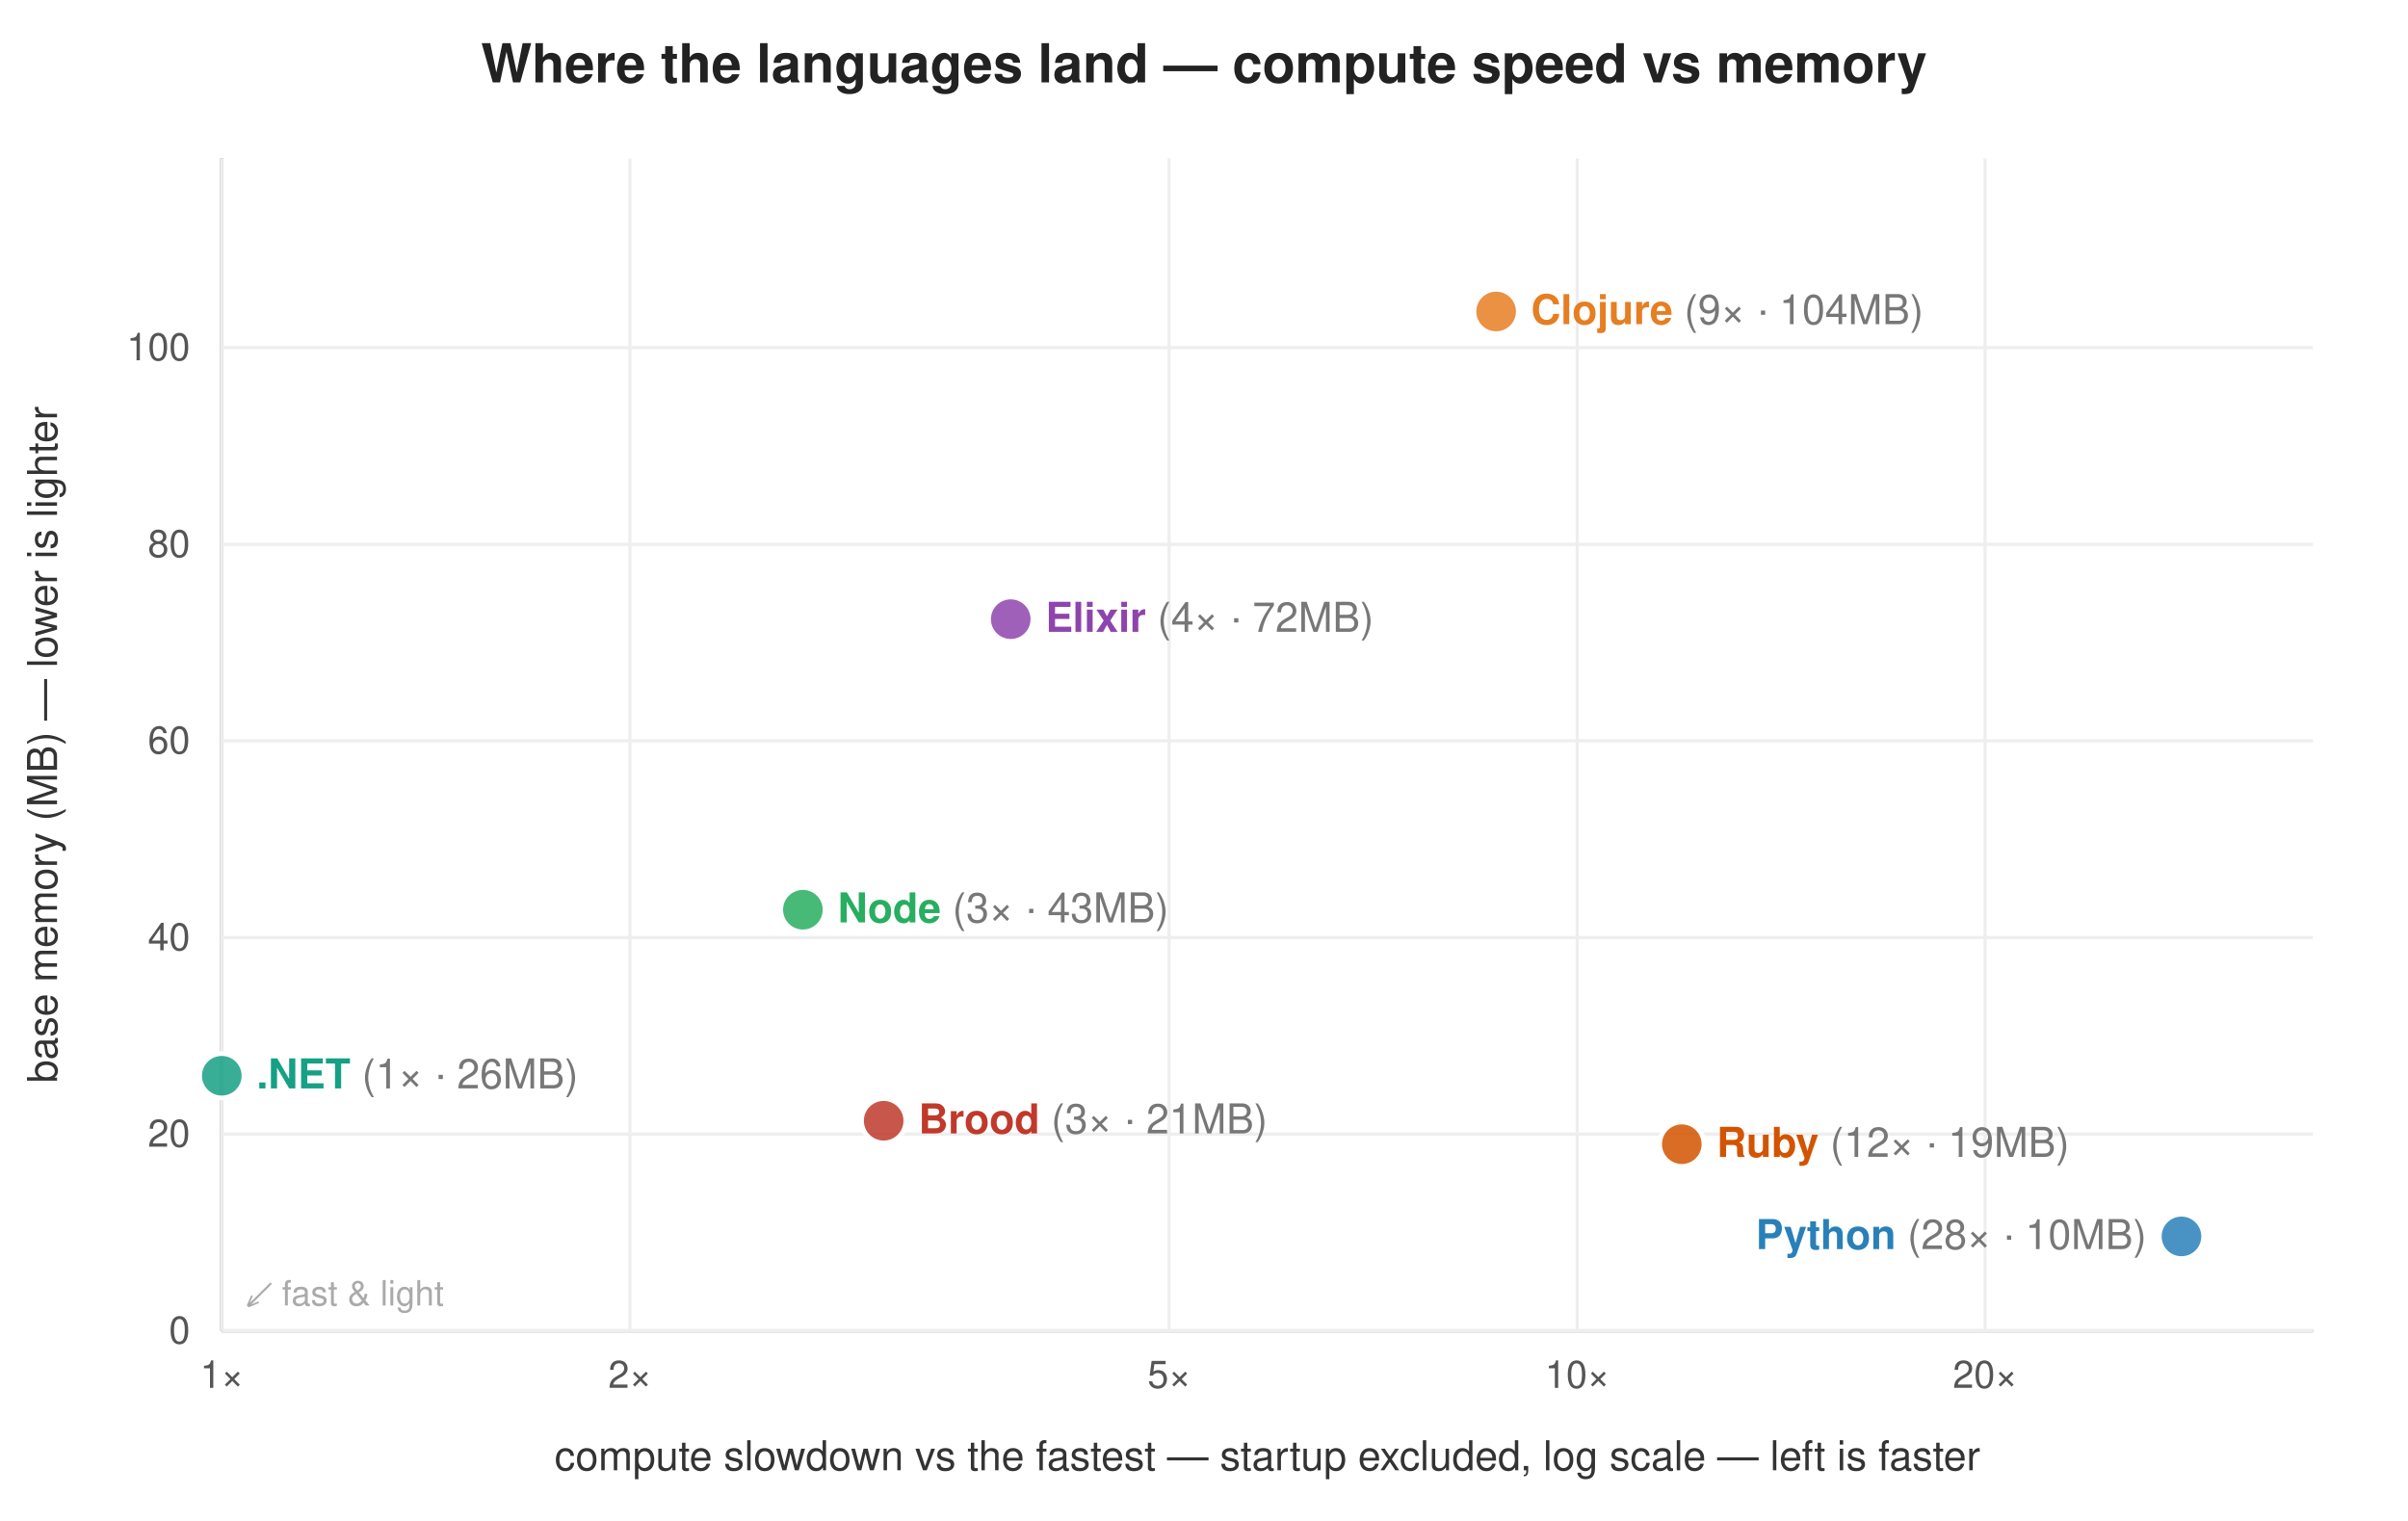
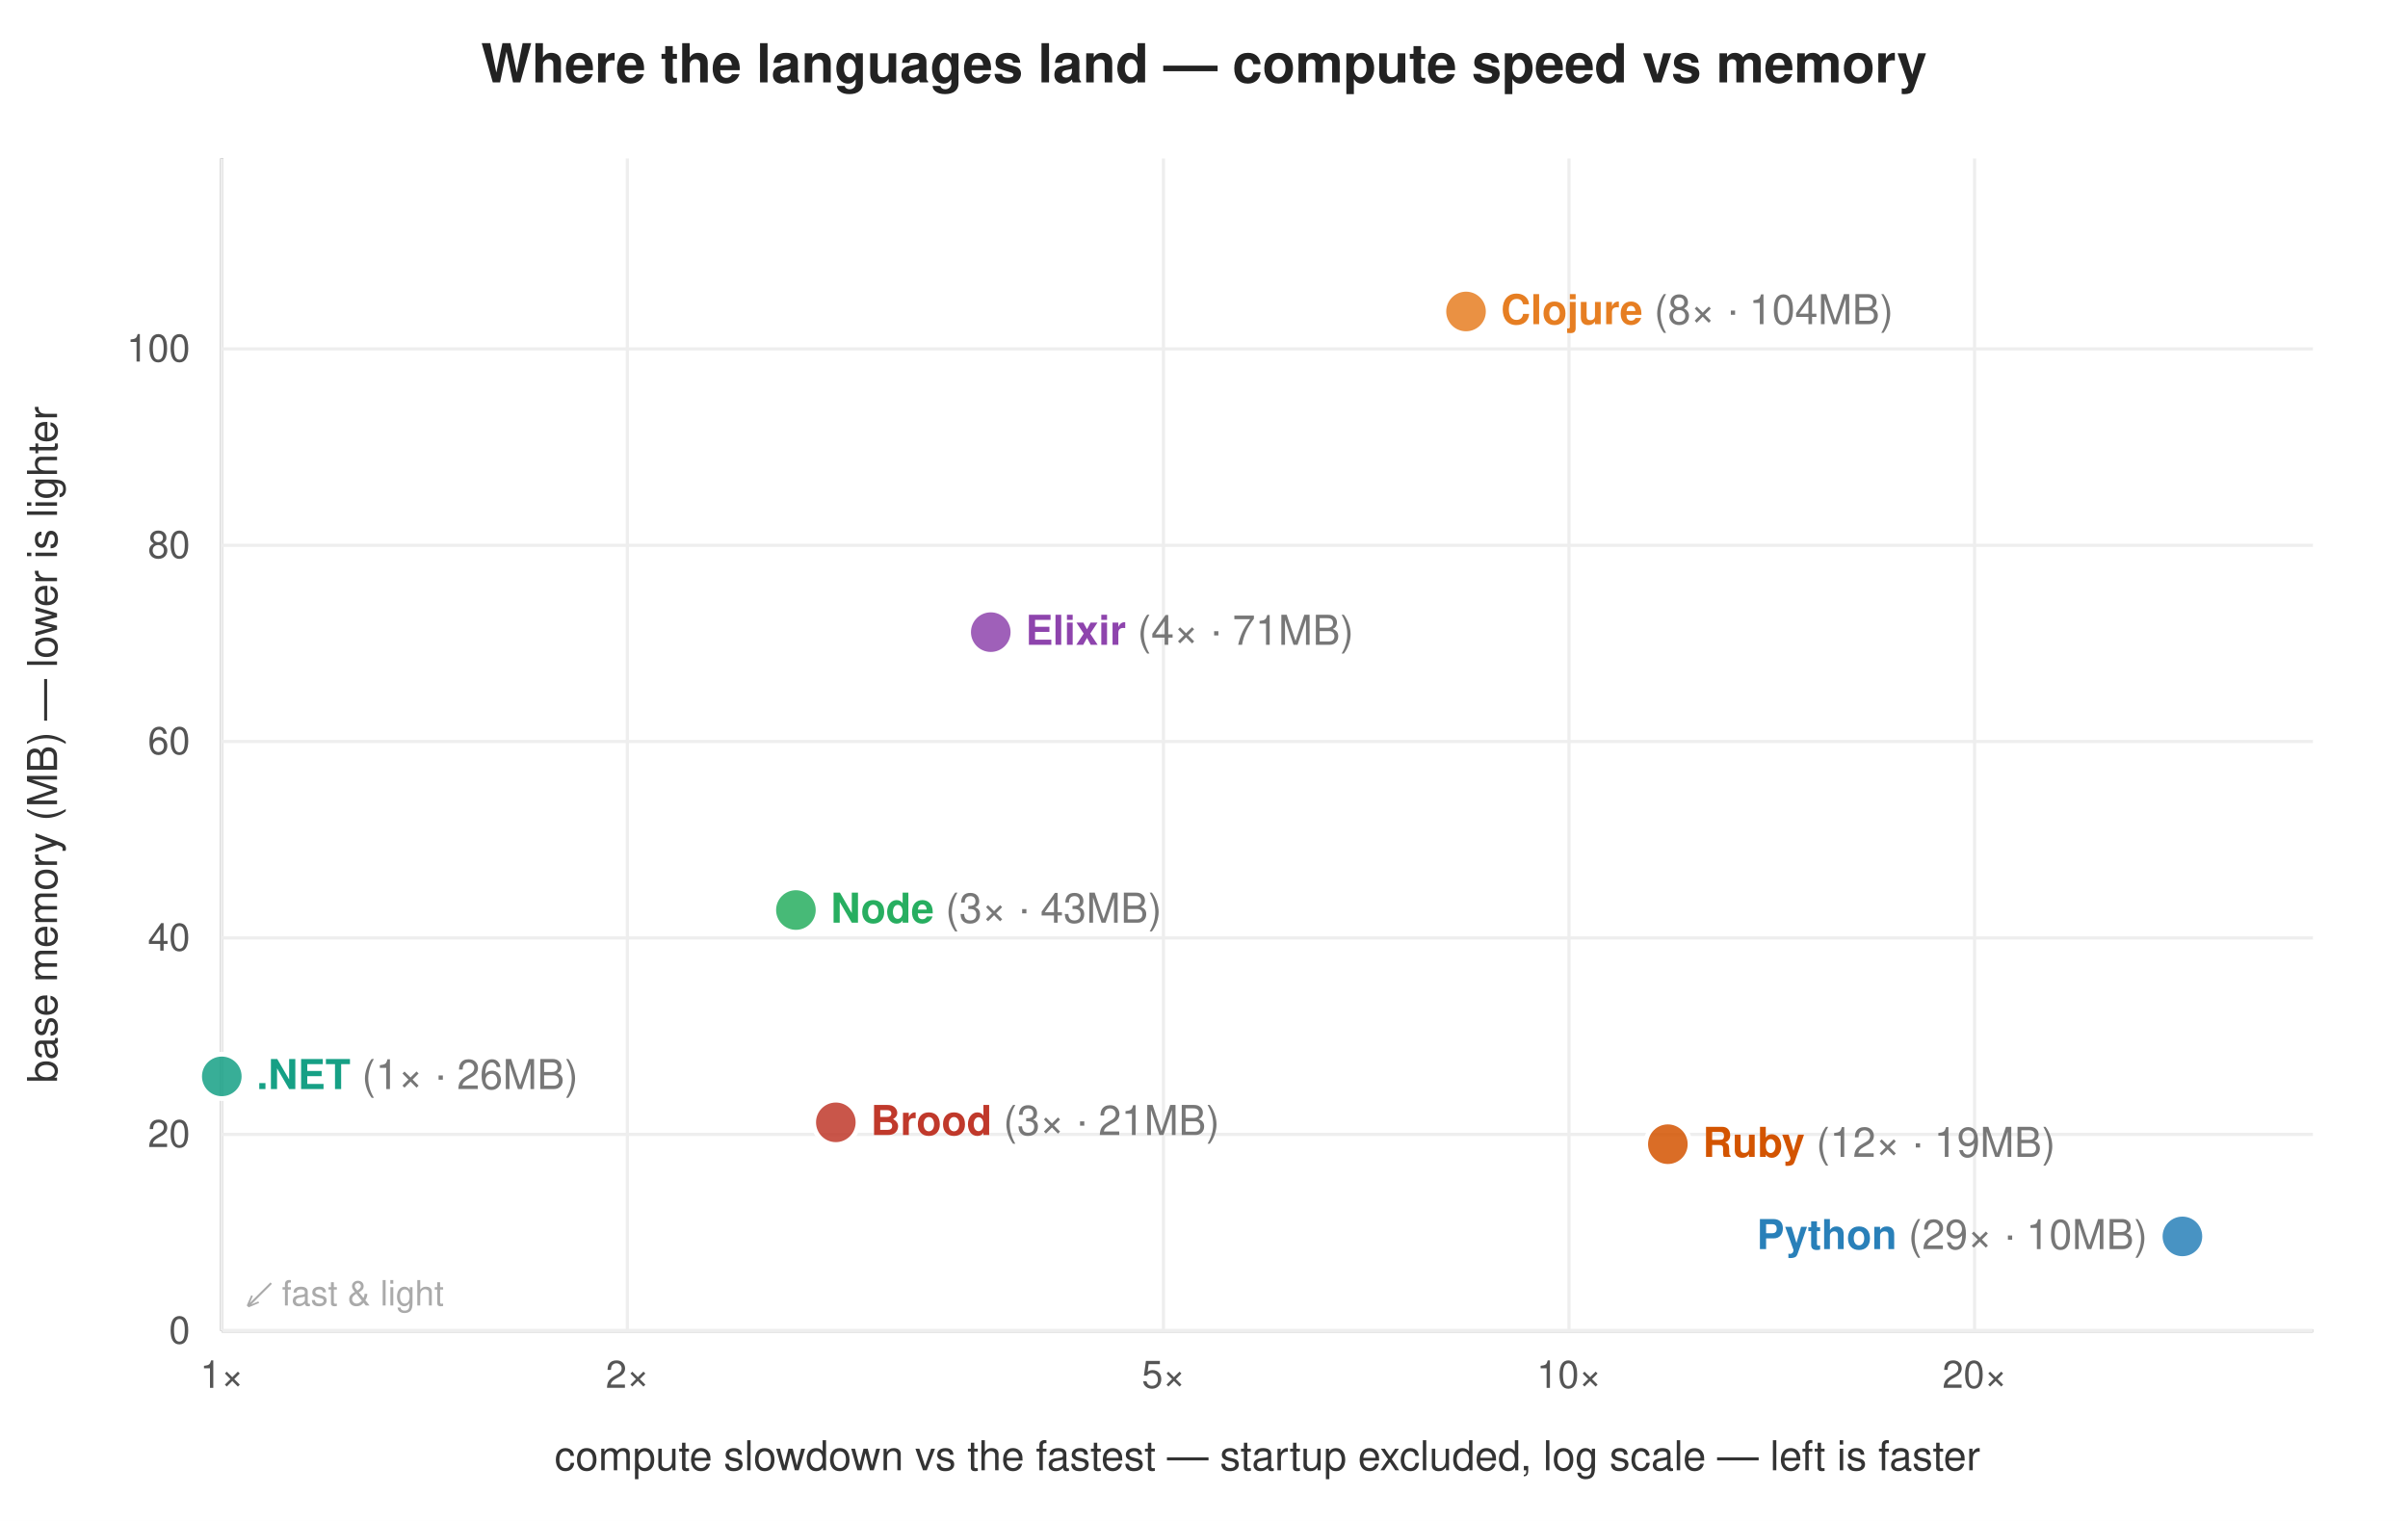
<svg xmlns="http://www.w3.org/2000/svg" width="760" height="480" viewBox="0 0 760 480" font-family="system-ui,Segoe UI,Helvetica,Arial,sans-serif">
  <rect width="760" height="480" fill="#ffffff" />
  <text x="380.0" y="26" text-anchor="middle" font-size="17" font-weight="700" fill="#222">Where the languages land — compute speed vs memory</text>
  <line x1="70" y1="420" x2="730" y2="420" stroke="#888" stroke-width="1" />
  <line x1="70" y1="50" x2="70" y2="420" stroke="#888" stroke-width="1" />
  <line x1="70.0" y1="50" x2="70.0" y2="420" stroke="#eee" stroke-width="1" />
  <text x="70.0" y="438" text-anchor="middle" font-size="12" fill="#555">1×</text>
-   <line x1="198.8" y1="50" x2="198.8" y2="420" stroke="#eee" stroke-width="1" />
-   <text x="198.8" y="438" text-anchor="middle" font-size="12" fill="#555">2×</text>
-   <line x1="369.0" y1="50" x2="369.0" y2="420" stroke="#eee" stroke-width="1" />
-   <text x="369.0" y="438" text-anchor="middle" font-size="12" fill="#555">5×</text>
-   <line x1="497.8" y1="50" x2="497.8" y2="420" stroke="#eee" stroke-width="1" />
-   <text x="497.8" y="438" text-anchor="middle" font-size="12" fill="#555">10×</text>
-   <line x1="626.5" y1="50" x2="626.5" y2="420" stroke="#eee" stroke-width="1" />
-   <text x="626.5" y="438" text-anchor="middle" font-size="12" fill="#555">20×</text>
+   <line x1="198.0" y1="50" x2="198.0" y2="420" stroke="#eee" stroke-width="1" />
+   <text x="198.0" y="438" text-anchor="middle" font-size="12" fill="#555">2×</text>
+   <line x1="367.2" y1="50" x2="367.2" y2="420" stroke="#eee" stroke-width="1" />
+   <text x="367.2" y="438" text-anchor="middle" font-size="12" fill="#555">5×</text>
+   <line x1="495.2" y1="50" x2="495.2" y2="420" stroke="#eee" stroke-width="1" />
+   <text x="495.2" y="438" text-anchor="middle" font-size="12" fill="#555">10×</text>
+   <line x1="623.2" y1="50" x2="623.2" y2="420" stroke="#eee" stroke-width="1" />
+   <text x="623.2" y="438" text-anchor="middle" font-size="12" fill="#555">20×</text>
  <line x1="70" y1="420.0" x2="730" y2="420.0" stroke="#eee" stroke-width="1" />
  <text x="60" y="424.0" text-anchor="end" font-size="12" fill="#555">0</text>
-   <line x1="70" y1="357.9" x2="730" y2="357.9" stroke="#eee" stroke-width="1" />
-   <text x="60" y="361.9" text-anchor="end" font-size="12" fill="#555">20</text>
-   <line x1="70" y1="295.9" x2="730" y2="295.9" stroke="#eee" stroke-width="1" />
-   <text x="60" y="299.9" text-anchor="end" font-size="12" fill="#555">40</text>
-   <line x1="70" y1="233.8" x2="730" y2="233.8" stroke="#eee" stroke-width="1" />
-   <text x="60" y="237.8" text-anchor="end" font-size="12" fill="#555">60</text>
-   <line x1="70" y1="171.8" x2="730" y2="171.8" stroke="#eee" stroke-width="1" />
-   <text x="60" y="175.8" text-anchor="end" font-size="12" fill="#555">80</text>
-   <line x1="70" y1="109.7" x2="730" y2="109.7" stroke="#eee" stroke-width="1" />
-   <text x="60" y="113.7" text-anchor="end" font-size="12" fill="#555">100</text>
+   <line x1="70" y1="358.0" x2="730" y2="358.0" stroke="#eee" stroke-width="1" />
+   <text x="60" y="362.0" text-anchor="end" font-size="12" fill="#555">20</text>
+   <line x1="70" y1="296.0" x2="730" y2="296.0" stroke="#eee" stroke-width="1" />
+   <text x="60" y="300.0" text-anchor="end" font-size="12" fill="#555">40</text>
+   <line x1="70" y1="234.0" x2="730" y2="234.0" stroke="#eee" stroke-width="1" />
+   <text x="60" y="238.0" text-anchor="end" font-size="12" fill="#555">60</text>
+   <line x1="70" y1="172.1" x2="730" y2="172.1" stroke="#eee" stroke-width="1" />
+   <text x="60" y="176.1" text-anchor="end" font-size="12" fill="#555">80</text>
+   <line x1="70" y1="110.1" x2="730" y2="110.1" stroke="#eee" stroke-width="1" />
+   <text x="60" y="114.1" text-anchor="end" font-size="12" fill="#555">100</text>
  <text x="400.0" y="464" text-anchor="middle" font-size="13" fill="#333">compute slowdown vs the fastest — startup excluded, log scale — left is faster</text>
  <text x="18" y="235.0" text-anchor="middle" font-size="13" fill="#333" transform="rotate(-90 18 235.0)">base memory (MB) — lower is lighter</text>
  <text x="78" y="412" font-size="11" fill="#aaa">↙ fast &amp; light</text>
-   <circle cx="688.5" cy="390.2" r="7" fill="#2980b9" fill-opacity="0.85" stroke="#fff" stroke-width="1.5" />
-   <text x="677.5" y="394.2" text-anchor="end" font-size="13" font-weight="600" fill="#2980b9">Python <tspan font-weight="400" fill="#777">(28× · 10MB)</tspan>
+   <circle cx="688.8" cy="390.2" r="7" fill="#2980b9" fill-opacity="0.85" stroke="#fff" stroke-width="1.5" />
+   <text x="677.8" y="394.2" text-anchor="end" font-size="13" font-weight="600" fill="#2980b9">Python <tspan font-weight="400" fill="#777">(29× · 10MB)</tspan>
  </text>
-   <circle cx="530.8" cy="361.1" r="7" fill="#d35400" fill-opacity="0.85" stroke="#fff" stroke-width="1.5" />
-   <text x="541.8" y="365.1" text-anchor="start" font-size="13" font-weight="600" fill="#d35400">Ruby <tspan font-weight="400" fill="#777">(12× · 19MB)</tspan>
+   <circle cx="526.4" cy="361.1" r="7" fill="#d35400" fill-opacity="0.85" stroke="#fff" stroke-width="1.5" />
+   <text x="537.4" y="365.1" text-anchor="start" font-size="13" font-weight="600" fill="#d35400">Ruby <tspan font-weight="400" fill="#777">(12× · 19MB)</tspan>
  </text>
-   <circle cx="278.9" cy="353.7" r="7" fill="#c0392b" fill-opacity="0.85" stroke="#fff" stroke-width="1.5" />
-   <text x="289.9" y="357.7" text-anchor="start" font-size="13" font-weight="600" fill="#c0392b">Brood <tspan font-weight="400" fill="#777">(3× · 21MB)</tspan>
+   <circle cx="263.8" cy="354.2" r="7" fill="#c0392b" fill-opacity="0.85" stroke="#fff" stroke-width="1.5" />
+   <text x="274.8" y="358.2" text-anchor="start" font-size="13" font-weight="600" fill="#c0392b">Brood <tspan font-weight="400" fill="#777">(3× · 21MB)</tspan>
  </text>
-   <circle cx="70.0" cy="339.5" r="7" fill="#16a085" fill-opacity="0.85" stroke="#fff" stroke-width="1.5" />
-   <text x="81.0" y="343.5" text-anchor="start" font-size="13" font-weight="600" fill="#16a085">.NET <tspan font-weight="400" fill="#777">(1× · 26MB)</tspan>
+   <circle cx="70.0" cy="339.7" r="7" fill="#16a085" fill-opacity="0.85" stroke="#fff" stroke-width="1.5" />
+   <text x="81.0" y="343.7" text-anchor="start" font-size="13" font-weight="600" fill="#16a085">.NET <tspan font-weight="400" fill="#777">(1× · 26MB)</tspan>
  </text>
-   <circle cx="253.4" cy="287.1" r="7" fill="#27ae60" fill-opacity="0.85" stroke="#fff" stroke-width="1.5" />
-   <text x="264.4" y="291.1" text-anchor="start" font-size="13" font-weight="600" fill="#27ae60">Node <tspan font-weight="400" fill="#777">(3× · 43MB)</tspan>
+   <circle cx="251.2" cy="287.2" r="7" fill="#27ae60" fill-opacity="0.85" stroke="#fff" stroke-width="1.5" />
+   <text x="262.2" y="291.2" text-anchor="start" font-size="13" font-weight="600" fill="#27ae60">Node <tspan font-weight="400" fill="#777">(3× · 43MB)</tspan>
  </text>
-   <circle cx="319.0" cy="195.4" r="7" fill="#8e44ad" fill-opacity="0.85" stroke="#fff" stroke-width="1.5" />
-   <text x="330.0" y="199.4" text-anchor="start" font-size="13" font-weight="600" fill="#8e44ad">Elixir <tspan font-weight="400" fill="#777">(4× · 72MB)</tspan>
+   <circle cx="312.7" cy="199.5" r="7" fill="#8e44ad" fill-opacity="0.85" stroke="#fff" stroke-width="1.5" />
+   <text x="323.7" y="203.5" text-anchor="start" font-size="13" font-weight="600" fill="#8e44ad">Elixir <tspan font-weight="400" fill="#777">(4× · 71MB)</tspan>
  </text>
-   <circle cx="472.2" cy="98.3" r="7" fill="#e67e22" fill-opacity="0.85" stroke="#fff" stroke-width="1.5" />
-   <text x="483.2" y="102.3" text-anchor="start" font-size="13" font-weight="600" fill="#e67e22">Clojure <tspan font-weight="400" fill="#777">(9× · 104MB)</tspan>
+   <circle cx="462.7" cy="98.3" r="7" fill="#e67e22" fill-opacity="0.85" stroke="#fff" stroke-width="1.5" />
+   <text x="473.7" y="102.3" text-anchor="start" font-size="13" font-weight="600" fill="#e67e22">Clojure <tspan font-weight="400" fill="#777">(8× · 104MB)</tspan>
  </text>
</svg>
